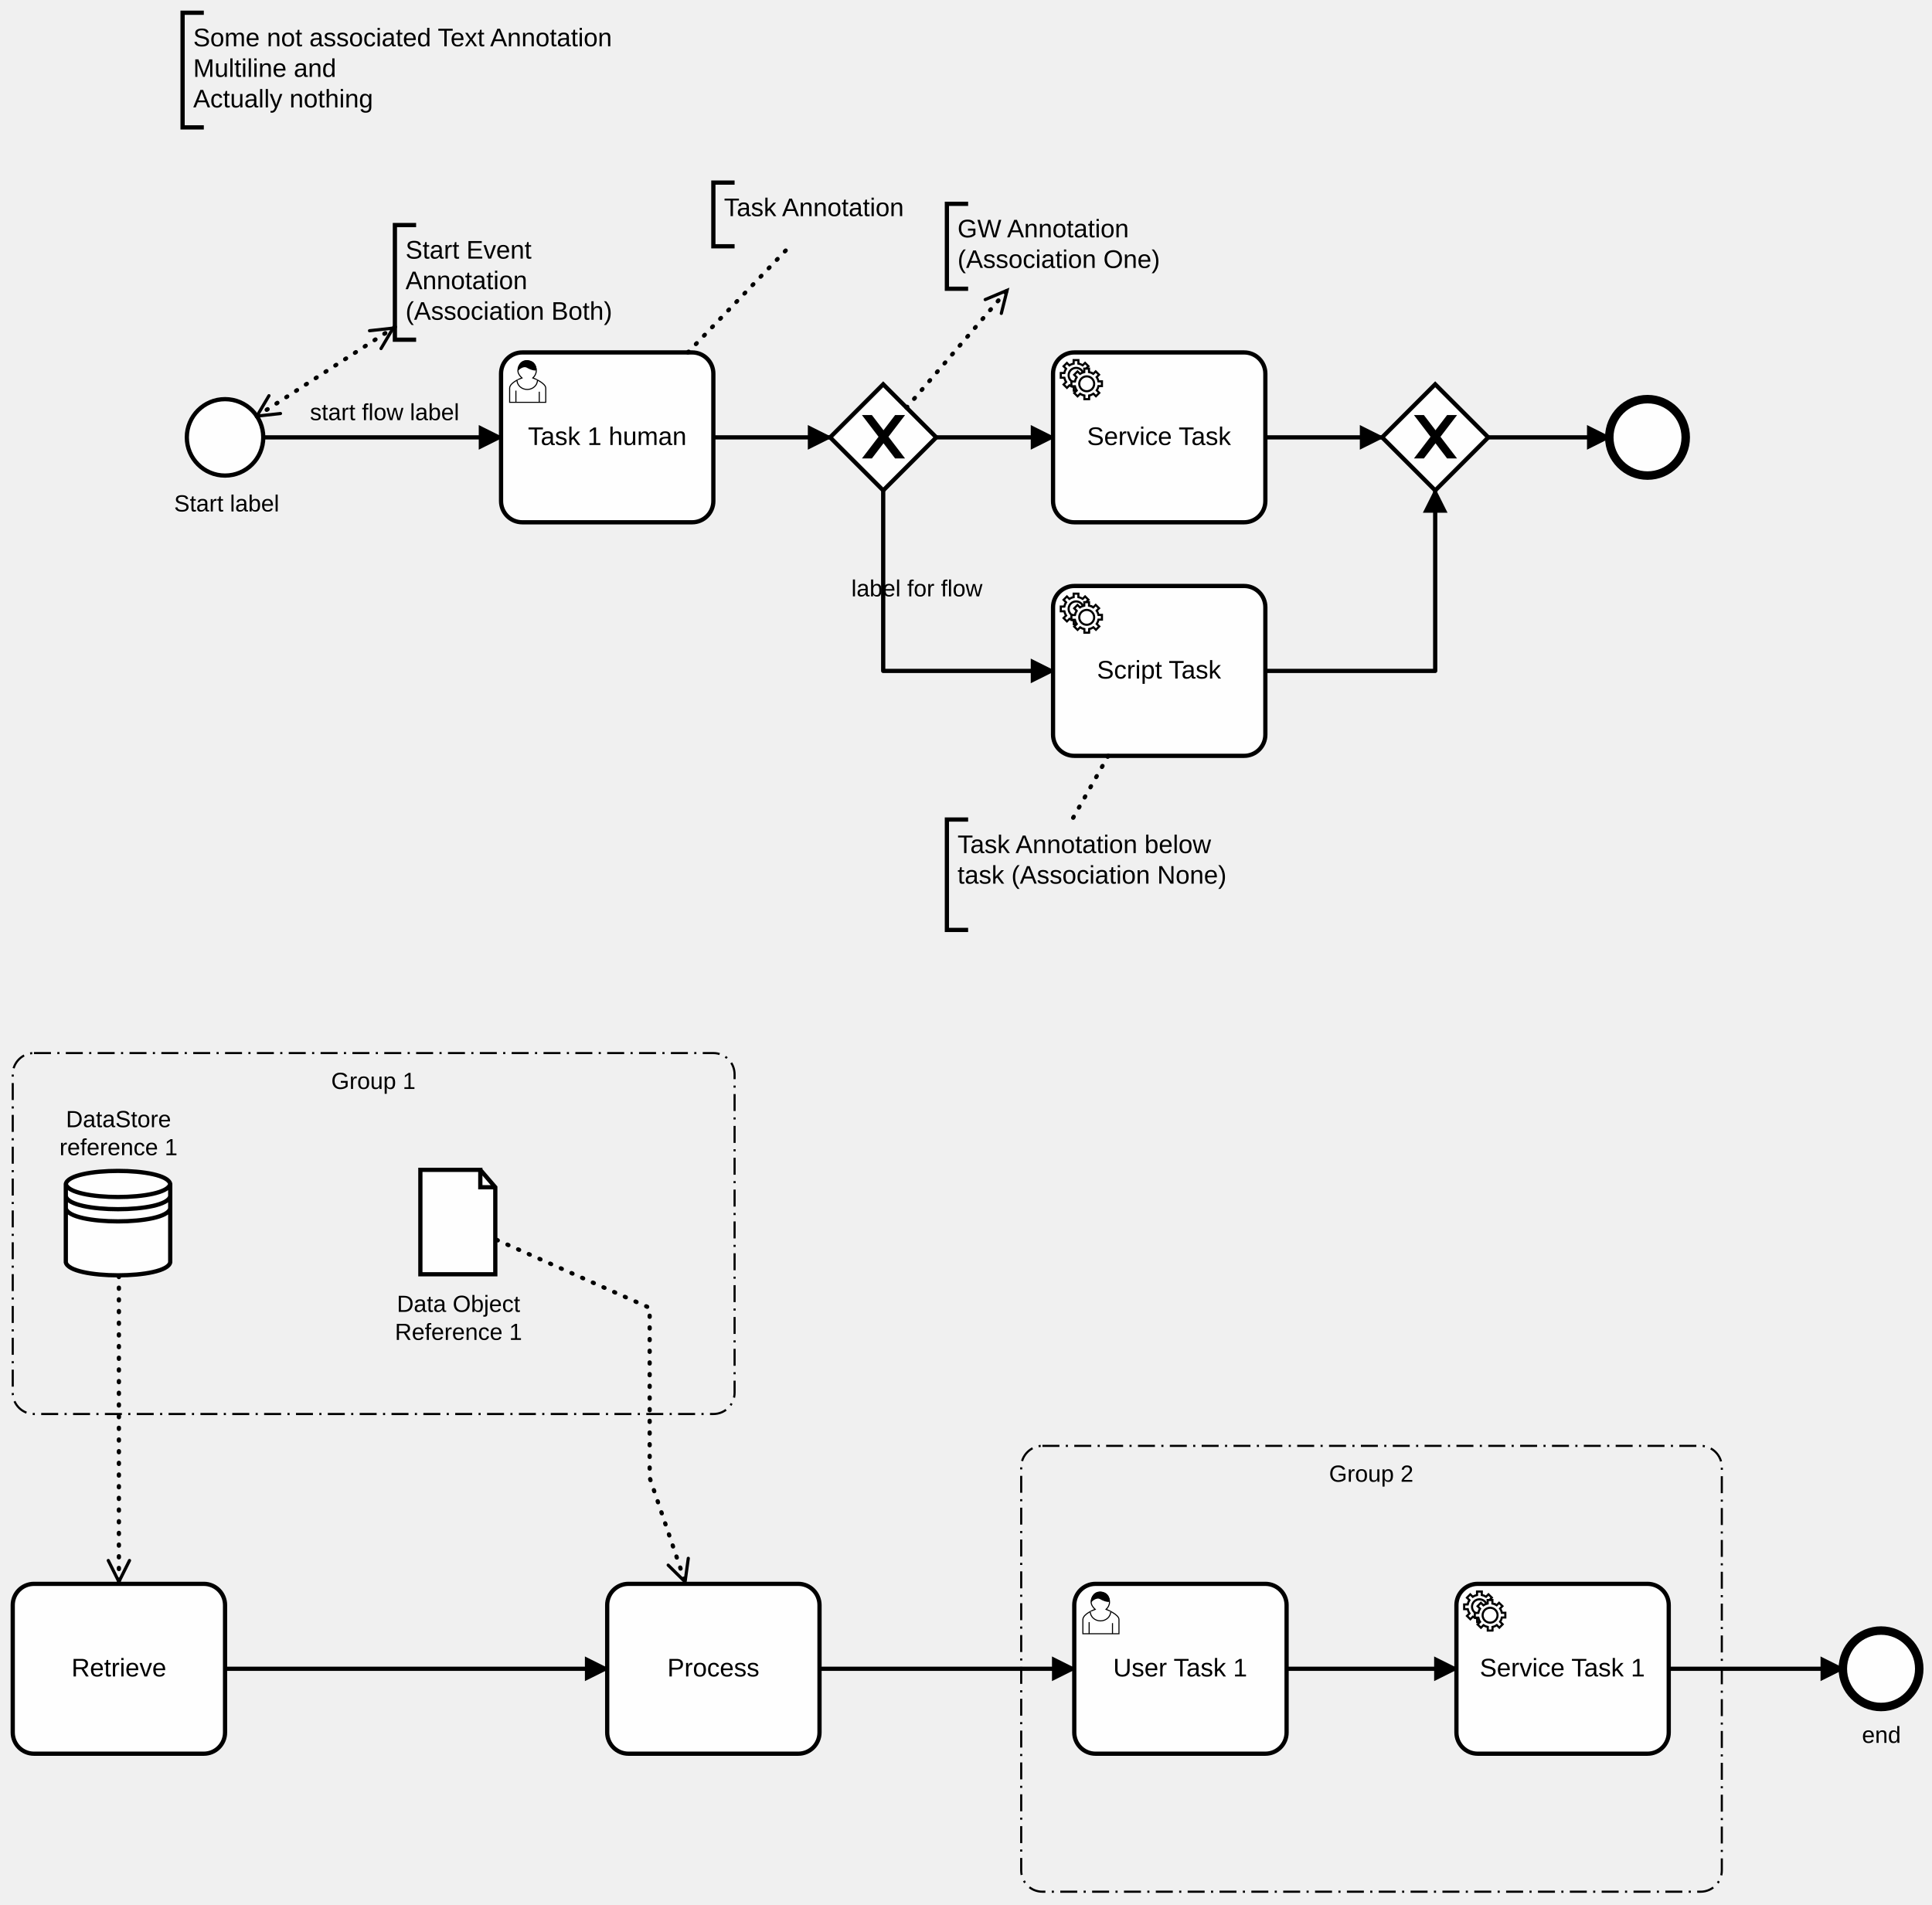
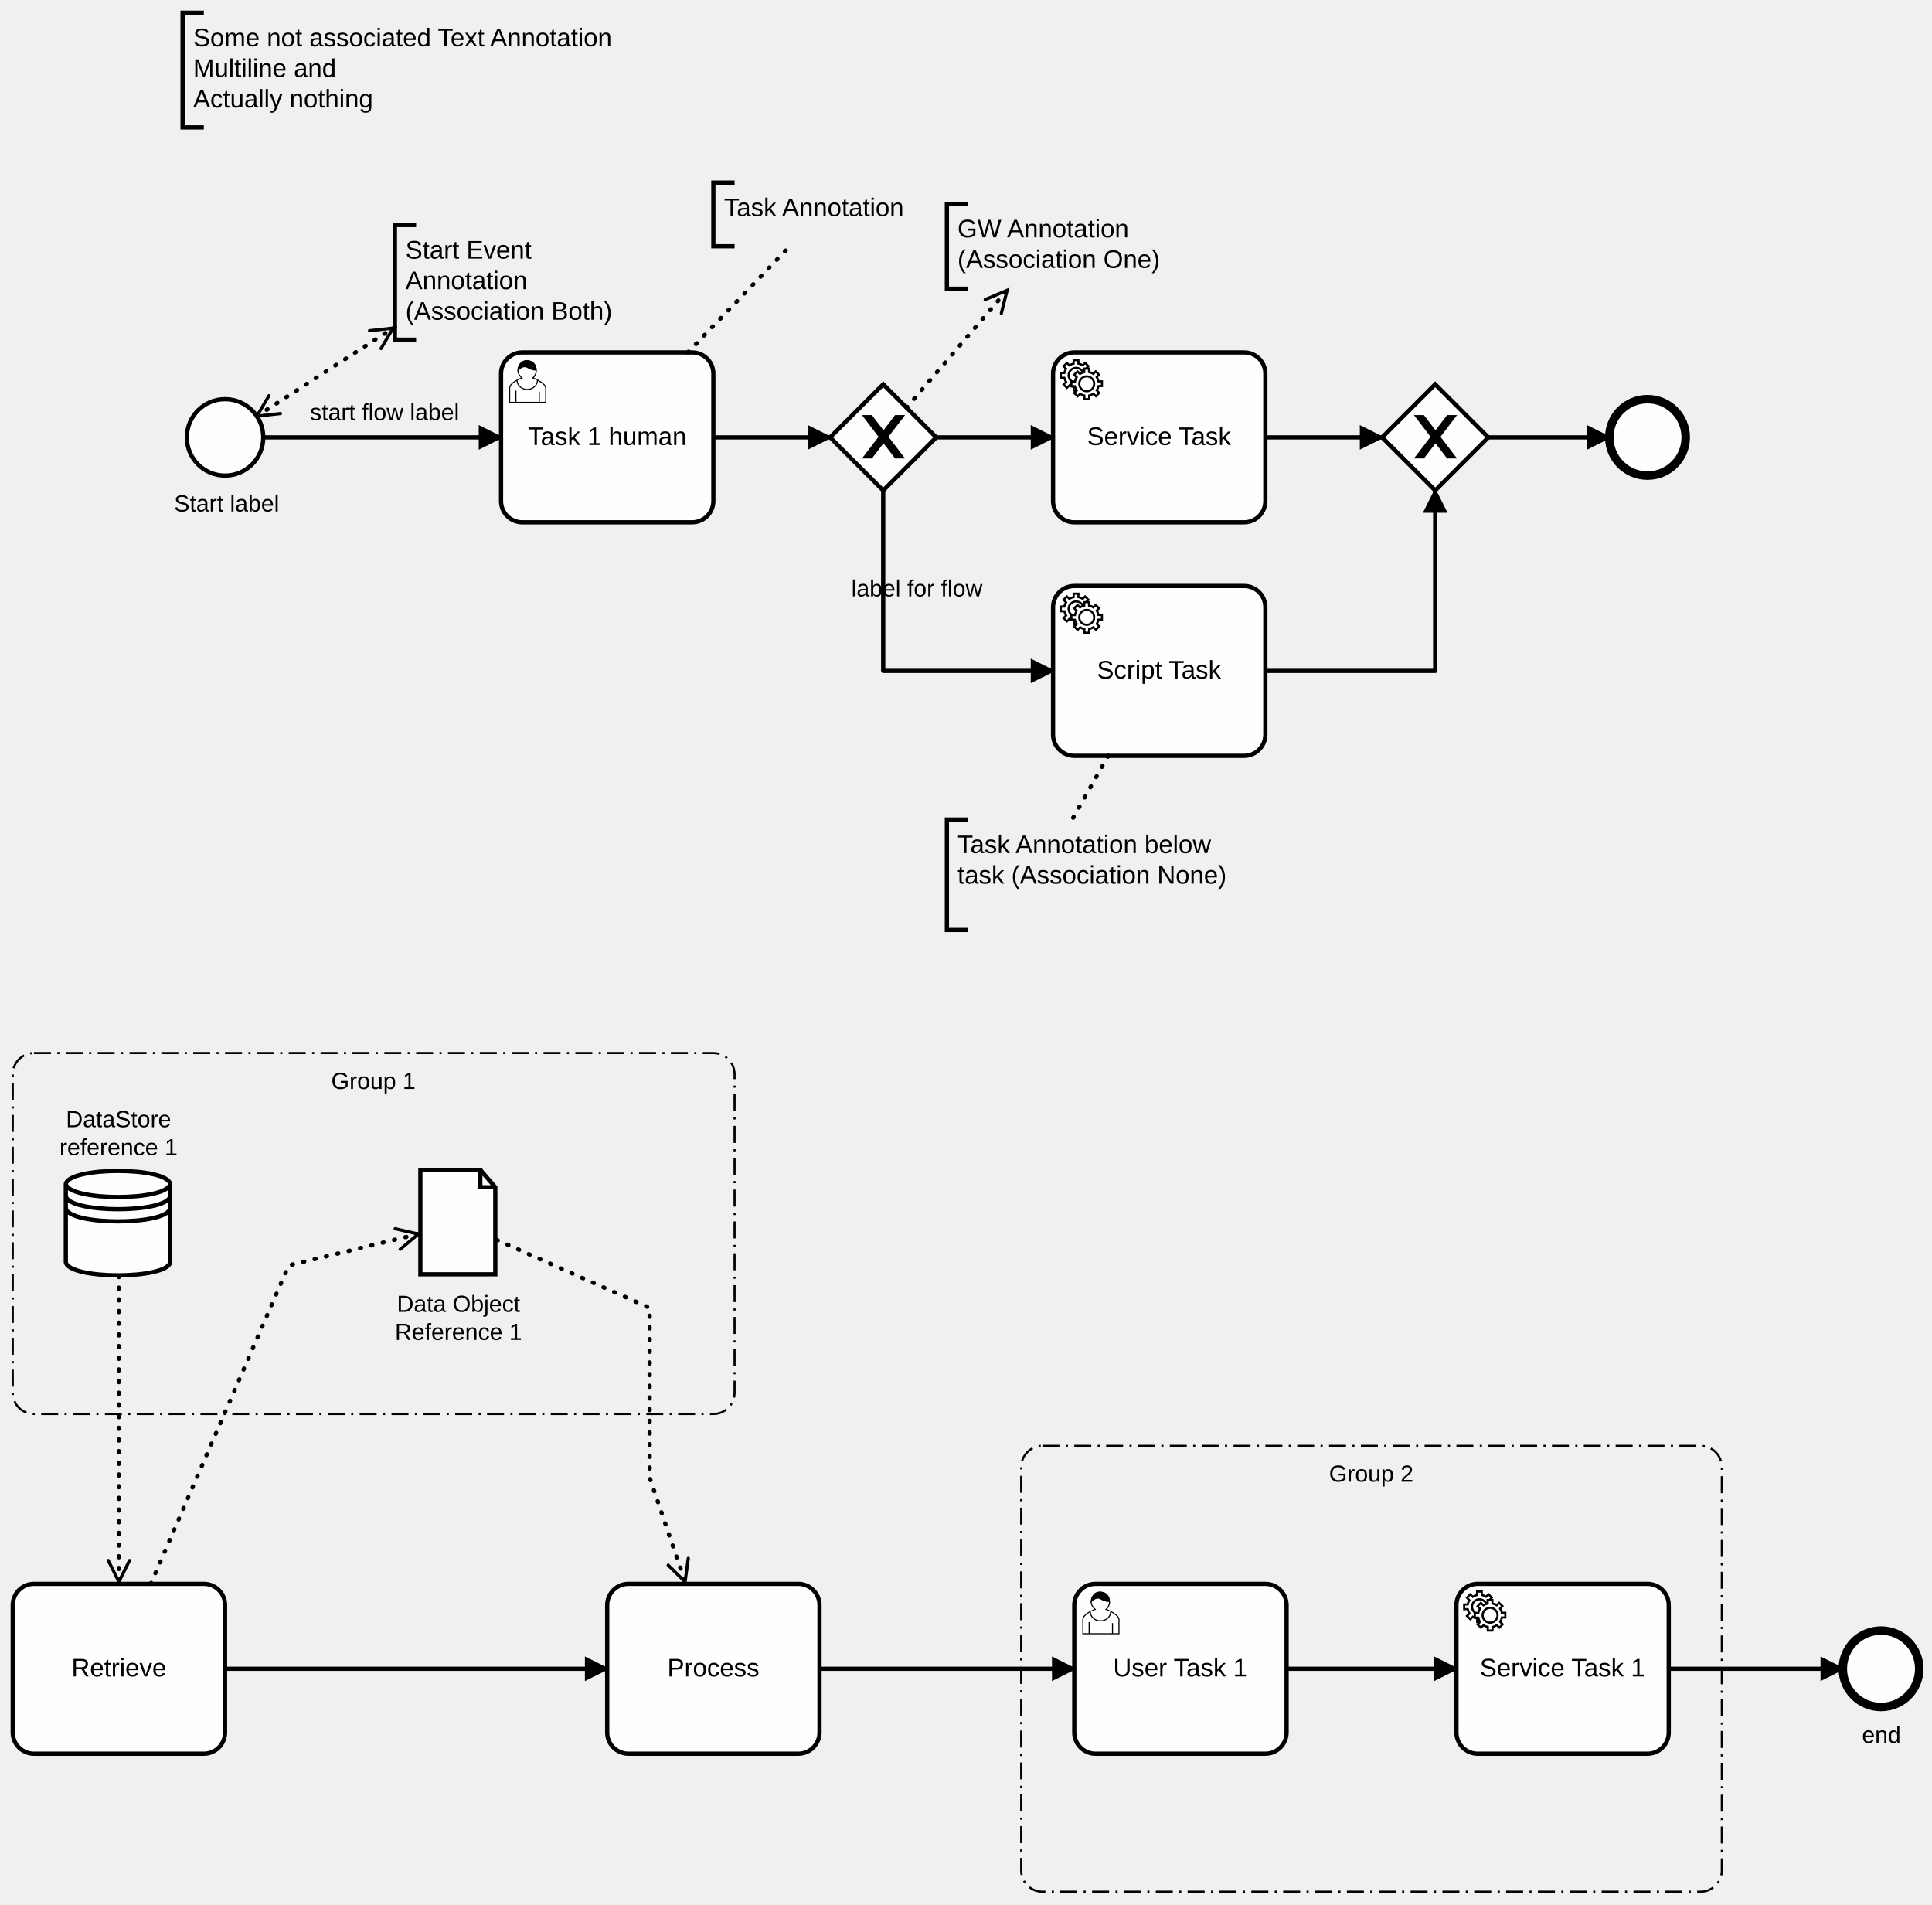
<svg xmlns="http://www.w3.org/2000/svg" width="910" height="897" viewBox="154 74 910 897" version="1.1">
  <defs>
    <marker id="sequenceflow-end-white-black-6hvi6z4br766dprj9nhd19z16" viewBox="0 0 20 20" refX="11" refY="10" markerWidth="10" markerHeight="10" orient="auto">
      <path d="M 1 5 L 11 10 L 1 15 Z" style="fill: black; stroke-width: 1px; stroke-linecap: round; stroke-dasharray: 10000px, 1px; stroke: black;" />
    </marker>
    <marker id="messageflow-end-white-black-6hvi6z4br766dprj9nhd19z16" viewBox="0 0 20 20" refX="8.5" refY="5" markerWidth="20" markerHeight="20" orient="auto">
      <path d="m 1 5 l 0 -3 l 7 3 l -7 3 z" style="fill: white; stroke-width: 1px; stroke-linecap: butt; stroke-dasharray: 10000px, 1px; stroke: black;" />
    </marker>
    <marker id="messageflow-start-white-black-6hvi6z4br766dprj9nhd19z16" viewBox="0 0 20 20" refX="6" refY="6" markerWidth="20" markerHeight="20" orient="auto">
      <circle cx="6" cy="6" r="3.5" style="fill: white; stroke-width: 1px; stroke-linecap: round; stroke-dasharray: 10000px, 1px; stroke: black;" />
    </marker>
    <marker id="association-end-white-black-6hvi6z4br766dprj9nhd19z16" viewBox="0 0 20 20" refX="12" refY="10" markerWidth="10" markerHeight="10" orient="auto">
      <path d="M 1 5 L 11 10 L 1 15" style="fill: none; stroke-width: 1.5px; stroke-linecap: round; stroke-dasharray: 10000px, 1px; stroke: black;" />
    </marker>
    <marker id="association-start-white-black-6hvi6z4br766dprj9nhd19z16" viewBox="0 0 20 20" refX="1" refY="10" markerWidth="10" markerHeight="10" orient="auto">
      <path d="M 11 5 L 1 10 L 11 15" style="fill: none; stroke-width: 1.5px; stroke-linecap: round; stroke-dasharray: 10000px, 1px; stroke: black;" />
    </marker>
  </defs>
  <g class="djs-group">
    <g class="djs-element djs-connection" data-element-id="Flow_1glgm91" style="display: block;">
      <g class="djs-visual">
        <path d="m  940,860L1022,860 " style="fill: none; stroke-width: 2px; stroke: black; stroke-linejoin: round; marker-end: url('#sequenceflow-end-white-black-6hvi6z4br766dprj9nhd19z16');" />
      </g>
      <polyline points="940,860 1022,860 " style="fill: none; stroke-opacity: 0; stroke: white; stroke-width: 15px;" class="djs-hit djs-hit-stroke" />
      <rect x="934" y="854" width="94" height="12" style="fill: none;" class="djs-outline" />
    </g>
  </g>
  <g class="djs-group">
    <g class="djs-element djs-connection" data-element-id="Flow_1igcm58" style="display: block;">
      <g class="djs-visual">
        <path d="m  760,860L840,860 " style="fill: none; stroke-width: 2px; stroke: black; stroke-linejoin: round; marker-end: url('#sequenceflow-end-white-black-6hvi6z4br766dprj9nhd19z16');" />
      </g>
      <polyline points="760,860 840,860 " style="fill: none; stroke-opacity: 0; stroke: white; stroke-width: 15px;" class="djs-hit djs-hit-stroke" />
      <rect x="754" y="854" width="92" height="12" style="fill: none;" class="djs-outline" />
    </g>
  </g>
  <g class="djs-group">
    <g class="djs-element djs-connection" data-element-id="Flow_0sszznb" style="display: block;">
      <g class="djs-visual">
        <path d="m  540,860L660,860 " style="fill: none; stroke-width: 2px; stroke: black; stroke-linejoin: round; marker-end: url('#sequenceflow-end-white-black-6hvi6z4br766dprj9nhd19z16');" />
      </g>
      <polyline points="540,860 660,860 " style="fill: none; stroke-opacity: 0; stroke: white; stroke-width: 15px;" class="djs-hit djs-hit-stroke" />
      <rect x="534" y="854" width="132" height="12" style="fill: none;" class="djs-outline" />
    </g>
  </g>
  <g class="djs-group">
    <g class="djs-element djs-connection" data-element-id="Flow_1y2pyr8" style="display: block;">
      <g class="djs-visual">
        <path d="m  260,860L440,860 " style="fill: none; stroke-width: 2px; stroke: black; stroke-linejoin: round; marker-end: url('#sequenceflow-end-white-black-6hvi6z4br766dprj9nhd19z16');" />
      </g>
      <polyline points="260,860 440,860 " style="fill: none; stroke-opacity: 0; stroke: white; stroke-width: 15px;" class="djs-hit djs-hit-stroke" />
      <rect x="254" y="854" width="192" height="12" style="fill: none;" class="djs-outline" />
    </g>
  </g>
  <g class="djs-group">
    <g class="djs-element djs-connection" data-element-id="Flow_0o12zfb" style="display: block;">
      <g class="djs-visual">
        <path d="m  855,280L912,280 " style="fill: none; stroke-width: 2px; stroke: black; stroke-linejoin: round; marker-end: url('#sequenceflow-end-white-black-6hvi6z4br766dprj9nhd19z16');" />
      </g>
      <polyline points="855,280 912,280 " style="fill: none; stroke-opacity: 0; stroke: white; stroke-width: 15px;" class="djs-hit djs-hit-stroke" />
      <rect x="849" y="274" width="69" height="12" style="fill: none;" class="djs-outline" />
    </g>
  </g>
  <g class="djs-group">
    <g class="djs-element djs-connection" data-element-id="Flow_0yzm54b" style="display: block;">
      <g class="djs-visual">
        <path d="m  750,280L805,280 " style="fill: none; stroke-width: 2px; stroke: black; stroke-linejoin: round; marker-end: url('#sequenceflow-end-white-black-6hvi6z4br766dprj9nhd19z16');" />
      </g>
      <polyline points="750,280 805,280 " style="fill: none; stroke-opacity: 0; stroke: white; stroke-width: 15px;" class="djs-hit djs-hit-stroke" />
      <rect x="744" y="274" width="67" height="12" style="fill: none;" class="djs-outline" />
    </g>
  </g>
  <g class="djs-group">
    <g class="djs-element djs-connection" data-element-id="Flow_1sm2mxx" style="display: block;">
      <g class="djs-visual">
        <path d="m  750,390L830,390 L830,305 " style="fill: none; stroke-width: 2px; stroke: black; stroke-linejoin: round; marker-end: url('#sequenceflow-end-white-black-6hvi6z4br766dprj9nhd19z16');" />
      </g>
      <polyline points="750,390 830,390 830,305 " style="fill: none; stroke-opacity: 0; stroke: white; stroke-width: 15px;" class="djs-hit djs-hit-stroke" />
      <rect x="744" y="299" width="92" height="97" style="fill: none;" class="djs-outline" />
    </g>
  </g>
  <g class="djs-group">
    <g class="djs-element djs-connection" data-element-id="Flow_0lepywh" style="display: block;">
      <g class="djs-visual">
        <path d="m  570,305L570,390 L650,390 " style="fill: none; stroke-width: 2px; stroke: black; stroke-linejoin: round; marker-end: url('#sequenceflow-end-white-black-6hvi6z4br766dprj9nhd19z16');" />
      </g>
      <polyline points="570,305 570,390 650,390 " style="fill: none; stroke-opacity: 0; stroke: white; stroke-width: 15px;" class="djs-hit djs-hit-stroke" />
      <rect x="564" y="299" width="92" height="97" style="fill: none;" class="djs-outline" />
    </g>
  </g>
  <g class="djs-group">
    <g class="djs-element djs-connection" data-element-id="Flow_11llvzn" style="display: block;">
      <g class="djs-visual">
        <path d="m  595,280L650,280 " style="fill: none; stroke-width: 2px; stroke: black; stroke-linejoin: round; marker-end: url('#sequenceflow-end-white-black-6hvi6z4br766dprj9nhd19z16');" />
      </g>
      <polyline points="595,280 650,280 " style="fill: none; stroke-opacity: 0; stroke: white; stroke-width: 15px;" class="djs-hit djs-hit-stroke" />
      <rect x="589" y="274" width="67" height="12" style="fill: none;" class="djs-outline" />
    </g>
  </g>
  <g class="djs-group">
    <g class="djs-element djs-connection" data-element-id="Flow_1xbr1ob" style="display: block;">
      <g class="djs-visual">
        <path d="m  490,280L545,280 " style="fill: none; stroke-width: 2px; stroke: black; stroke-linejoin: round; marker-end: url('#sequenceflow-end-white-black-6hvi6z4br766dprj9nhd19z16');" />
      </g>
      <polyline points="490,280 545,280 " style="fill: none; stroke-opacity: 0; stroke: white; stroke-width: 15px;" class="djs-hit djs-hit-stroke" />
      <rect x="484" y="274" width="67" height="12" style="fill: none;" class="djs-outline" />
    </g>
  </g>
  <g class="djs-group">
    <g class="djs-element djs-connection" data-element-id="Flow_1tyrs92" style="display: block;">
      <g class="djs-visual">
        <path d="m  278,280L390,280 " style="fill: none; stroke-width: 2px; stroke: black; stroke-linejoin: round; marker-end: url('#sequenceflow-end-white-black-6hvi6z4br766dprj9nhd19z16');" />
      </g>
      <polyline points="278,280 390,280 " style="fill: none; stroke-opacity: 0; stroke: white; stroke-width: 15px;" class="djs-hit djs-hit-stroke" />
      <rect x="272" y="274" width="124" height="12" style="fill: none;" class="djs-outline" />
    </g>
  </g>
  <g class="djs-group">
    <g class="djs-element djs-shape" data-element-id="StartEvent_1obe7ge" transform="matrix(1, 0, 0, 1, 242, 262)" style="display: block;">
      <g class="djs-visual">
        <circle cx="18" cy="18" r="18" style="stroke: black; stroke-width: 2px; fill: white; fill-opacity: 0.95;" />
      </g>
      <rect style="fill: none; stroke-opacity: 0; stroke: white; stroke-width: 15px;" class="djs-hit djs-hit-all" x="0" y="0" width="36" height="36" />
      <rect x="-6" y="-6" width="48" height="48" style="fill: none;" class="djs-outline" />
    </g>
  </g>
  <g class="djs-group">
    <g class="djs-element djs-shape" data-element-id="StartEvent_1obe7ge_label" transform="matrix(1, 0, 0, 1, 236, 305)" style="display: block;">
      <g class="djs-visual">
        <text style="font-family: Arial, sans-serif; font-size: 11px; font-weight: normal; fill: black;" lineHeight="1.2" class="djs-label">
          <tspan x="0" y="9.9">Start label</tspan>
        </text>
      </g>
      <rect style="fill: none; stroke-opacity: 0; stroke: white; stroke-width: 15px;" class="djs-hit djs-hit-all" x="0" y="0" width="50" height="14" />
      <rect x="-6" y="-6" width="62" height="26" style="fill: none;" class="djs-outline" />
    </g>
  </g>
  <g class="djs-group">
    <g class="djs-element djs-shape" data-element-id="Gateway_19dxmh2" transform="matrix(1, 0, 0, 1, 545, 255)" style="display: block;">
      <g class="djs-visual">
        <polygon points="25,0 50,25 25,50 0,25" style="stroke: black; stroke-width: 2px; fill: white; fill-opacity: 0.95;" />
        <path d="m 16,15 7.429,9.714 -7.429,9.714 3.429,0 5.714,-7.464 5.714,7.464 3.429,0 -7.429,-9.714 7.429,-9.714 -3.429,0 -5.714,7.464 -5.714,-7.464 -3.429,0 z" style="fill: black; stroke-width: 1px; stroke: black;" />
      </g>
      <rect style="fill: none; stroke-opacity: 0; stroke: white; stroke-width: 15px;" class="djs-hit djs-hit-all" x="0" y="0" width="50" height="50" />
      <rect x="-6" y="-6" width="62" height="62" style="fill: none;" class="djs-outline" />
    </g>
  </g>
  <g class="djs-group">
    <g class="djs-element djs-shape" data-element-id="Gateway_095q4z4" transform="matrix(1, 0, 0, 1, 805, 255)" style="display: block;">
      <g class="djs-visual">
        <polygon points="25,0 50,25 25,50 0,25" style="stroke: black; stroke-width: 2px; fill: white; fill-opacity: 0.95;" />
        <path d="m 16,15 7.429,9.714 -7.429,9.714 3.429,0 5.714,-7.464 5.714,7.464 3.429,0 -7.429,-9.714 7.429,-9.714 -3.429,0 -5.714,7.464 -5.714,-7.464 -3.429,0 z" style="fill: black; stroke-width: 1px; stroke: black;" />
      </g>
      <rect style="fill: none; stroke-opacity: 0; stroke: white; stroke-width: 15px;" class="djs-hit djs-hit-all" x="0" y="0" width="50" height="50" />
      <rect x="-6" y="-6" width="62" height="62" style="fill: none;" class="djs-outline" />
    </g>
  </g>
  <g class="djs-group">
    <g class="djs-element djs-shape" data-element-id="Event_1sr8yh6" transform="matrix(1, 0, 0, 1, 912, 262)" style="display: block;">
      <g class="djs-visual">
        <circle cx="18" cy="18" r="18" style="stroke: black; stroke-width: 4px; fill: white; fill-opacity: 0.95;" />
      </g>
      <rect style="fill: none; stroke-opacity: 0; stroke: white; stroke-width: 15px;" class="djs-hit djs-hit-all" x="0" y="0" width="36" height="36" />
      <rect x="-6" y="-6" width="48" height="48" style="fill: none;" class="djs-outline" />
    </g>
  </g>
  <g class="djs-group">
    <g class="djs-element djs-shape" data-element-id="Activity_00ulbc6" transform="matrix(1, 0, 0, 1, 390, 240)" style="display: block;">
      <g class="djs-visual">
        <rect x="0" y="0" width="100" height="80" rx="10" ry="10" style="stroke: black; stroke-width: 2px; fill: white; fill-opacity: 0.95;" />
        <text style="font-family: Arial, sans-serif; font-size: 12px; font-weight: normal; fill: black;" lineHeight="1.2" class="djs-label">
          <tspan x="12.667" y="43.6">Task 1 human</tspan>
        </text>
        <path d="m 15,12 c 0.909,-0.845 1.594,-2.049 1.594,-3.385 0,-2.554 -1.805,-4.622 -4.357,-4.622 -2.552,0 -4.288,2.068 -4.288,4.622 0,1.348 0.974,2.562 1.896,3.405 -0.529,0.187 -5.669,2.097 -5.794,4.756 v 6.718 h 17 v -6.718 c 0,-2.298 -5.528,-4.595 -6.051,-4.776 zm -8,6 l 0,5.5 m 11,0 l 0,-5" style="fill: white; stroke-width: 0.5px; stroke: black;" />
        <path d="m 15,12 m 2.162,1.009 c 0,2.447 -2.158,4.431 -4.821,4.431 -2.665,0 -4.822,-1.981 -4.822,-4.431 " style="fill: white; stroke-width: 0.5px; stroke: black;" />
        <path d="m 15,12 m -6.9,-3.80 c 0,0 2.251,-2.358 4.274,-1.177 2.024,1.181 4.221,1.537 4.124,0.965 -0.098,-0.57 -0.117,-3.791 -4.191,-4.136 -3.575,0.001 -4.208,3.367 -4.207,4.348 z" style="fill: black; stroke-width: 0.5px; stroke: black;" />
      </g>
      <rect style="fill: none; stroke-opacity: 0; stroke: white; stroke-width: 15px;" class="djs-hit djs-hit-all" x="0" y="0" width="100" height="80" />
      <rect x="-6" y="-6" width="112" height="92" style="fill: none;" class="djs-outline" />
    </g>
  </g>
  <g class="djs-group">
    <g class="djs-element djs-shape" data-element-id="Activity_1cgl5iw" transform="matrix(1, 0, 0, 1, 650, 240)" style="display: block;">
      <g class="djs-visual">
        <rect x="0" y="0" width="100" height="80" rx="10" ry="10" style="stroke: black; stroke-width: 2px; fill: white; fill-opacity: 0.95;" />
        <text style="font-family: Arial, sans-serif; font-size: 12px; font-weight: normal; fill: black;" lineHeight="1.2" class="djs-label">
          <tspan x="16" y="43.6">Service Task</tspan>
        </text>
        <path d="m 12,18 v -1.713 c 0.352,-0.07 0.704,-0.178 1.048,-0.321 0.344,-0.145 0.666,-0.321 0.966,-0.521 l 1.194,1.18 1.567,-1.577 -1.195,-1.18 c 0.403,-0.614 0.683,-1.299 0.825,-2.018 l 1.622,-0.01 v -2.22 l -1.637,0.01 c -0.073,-0.352 -0.178,-0.7 -0.324,-1.044 -0.145,-0.344 -0.321,-0.664 -0.523,-0.962 l 1.131,-1.136 -1.583,-1.563 -1.13,1.136 c -0.614,-0.401 -1.303,-0.681 -2.023,-0.822 l 0.009,-1.619 h -2.241 l 0.004,1.631 c -0.354,0.074 -0.705,0.18 -1.05,0.324 -0.344,0.144 -0.665,0.321 -0.964,0.52 l -1.17,-1.158 -1.567,1.579 1.168,1.157 c -0.403,0.613 -0.683,1.298 -0.825,2.017 l -1.659,0.003 v 2.222 l 1.672,-0.006 c 0.073,0.351 0.18,0.702 0.324,1.045 0.145,0.344 0.321,0.664 0.523,0.961 l -1.199,1.197 1.584,1.56 1.196,-1.193 c 0.614,0.403 1.303,0.682 2.023,0.823 l 7.19e-4,1.699 h 2.227 z m 0.221,-3.996 c -1.789,0.75 -3.858,-0.093 -4.61,-1.874 -0.752,-1.783 0.091,-3.846 1.88,-4.596 1.788,-0.749 3.857,0.093 4.609,1.874 0.752,1.782 -0.091,3.846 -1.88,4.596 z" style="fill: white; stroke-width: 1px; stroke: black;" />
        <path d="m 17.2,18 c -1.789,0.75 -3.858,-0.093 -4.61,-1.874 -0.752,-1.783 0.091,-3.846 1.88,-4.596 1.788,-0.749 3.857,0.093 4.609,1.874 0.752,1.782 -0.091,3.846 -1.88,4.596 z" style="fill: white; stroke-width: 0px; stroke: black;" />
        <path d="m 17,22 v -1.713 c 0.352,-0.07 0.704,-0.178 1.048,-0.321 0.344,-0.145 0.666,-0.321 0.966,-0.521 l 1.194,1.18 1.567,-1.577 -1.195,-1.18 c 0.403,-0.614 0.683,-1.299 0.825,-2.018 l 1.622,-0.01 v -2.22 l -1.637,0.01 c -0.073,-0.352 -0.178,-0.7 -0.324,-1.044 -0.145,-0.344 -0.321,-0.664 -0.523,-0.962 l 1.131,-1.136 -1.583,-1.563 -1.13,1.136 c -0.614,-0.401 -1.303,-0.681 -2.023,-0.822 l 0.009,-1.619 h -2.241 l 0.004,1.631 c -0.354,0.074 -0.705,0.18 -1.05,0.324 -0.344,0.144 -0.665,0.321 -0.964,0.52 l -1.17,-1.158 -1.567,1.579 1.168,1.157 c -0.403,0.613 -0.683,1.298 -0.825,2.017 l -1.659,0.003 v 2.222 l 1.672,-0.006 c 0.073,0.351 0.18,0.702 0.324,1.045 0.145,0.344 0.321,0.664 0.523,0.961 l -1.199,1.197 1.584,1.56 1.196,-1.193 c 0.614,0.403 1.303,0.682 2.023,0.823 l 7.19e-4,1.699 h 2.227 z m 0.221,-3.996 c -1.789,0.75 -3.858,-0.093 -4.61,-1.874 -0.752,-1.783 0.091,-3.846 1.88,-4.596 1.788,-0.749 3.857,0.093 4.609,1.874 0.752,1.782 -0.091,3.846 -1.88,4.596 z" style="fill: white; stroke-width: 1px; stroke: black;" />
      </g>
      <rect style="fill: none; stroke-opacity: 0; stroke: white; stroke-width: 15px;" class="djs-hit djs-hit-all" x="0" y="0" width="100" height="80" />
      <rect x="-6" y="-6" width="112" height="92" style="fill: none;" class="djs-outline" />
    </g>
  </g>
  <g class="djs-group">
    <g class="djs-element djs-shape" data-element-id="Activity_1b1myeg" transform="matrix(1, 0, 0, 1, 650, 350)" style="display: block;">
      <g class="djs-visual">
        <rect x="0" y="0" width="100" height="80" rx="10" ry="10" style="stroke: black; stroke-width: 2px; fill: white; fill-opacity: 0.95;" />
        <text style="font-family: Arial, sans-serif; font-size: 12px; font-weight: normal; fill: black;" lineHeight="1.2" class="djs-label">
          <tspan x="20.667" y="43.6">Script Task</tspan>
        </text>
        <path d="m 12,18 v -1.713 c 0.352,-0.07 0.704,-0.178 1.048,-0.321 0.344,-0.145 0.666,-0.321 0.966,-0.521 l 1.194,1.18 1.567,-1.577 -1.195,-1.18 c 0.403,-0.614 0.683,-1.299 0.825,-2.018 l 1.622,-0.01 v -2.22 l -1.637,0.01 c -0.073,-0.352 -0.178,-0.7 -0.324,-1.044 -0.145,-0.344 -0.321,-0.664 -0.523,-0.962 l 1.131,-1.136 -1.583,-1.563 -1.13,1.136 c -0.614,-0.401 -1.303,-0.681 -2.023,-0.822 l 0.009,-1.619 h -2.241 l 0.004,1.631 c -0.354,0.074 -0.705,0.18 -1.05,0.324 -0.344,0.144 -0.665,0.321 -0.964,0.52 l -1.17,-1.158 -1.567,1.579 1.168,1.157 c -0.403,0.613 -0.683,1.298 -0.825,2.017 l -1.659,0.003 v 2.222 l 1.672,-0.006 c 0.073,0.351 0.18,0.702 0.324,1.045 0.145,0.344 0.321,0.664 0.523,0.961 l -1.199,1.197 1.584,1.56 1.196,-1.193 c 0.614,0.403 1.303,0.682 2.023,0.823 l 7.19e-4,1.699 h 2.227 z m 0.221,-3.996 c -1.789,0.75 -3.858,-0.093 -4.61,-1.874 -0.752,-1.783 0.091,-3.846 1.88,-4.596 1.788,-0.749 3.857,0.093 4.609,1.874 0.752,1.782 -0.091,3.846 -1.88,4.596 z" style="fill: white; stroke-width: 1px; stroke: black;" />
        <path d="m 17.2,18 c -1.789,0.75 -3.858,-0.093 -4.61,-1.874 -0.752,-1.783 0.091,-3.846 1.88,-4.596 1.788,-0.749 3.857,0.093 4.609,1.874 0.752,1.782 -0.091,3.846 -1.88,4.596 z" style="fill: white; stroke-width: 0px; stroke: black;" />
        <path d="m 17,22 v -1.713 c 0.352,-0.07 0.704,-0.178 1.048,-0.321 0.344,-0.145 0.666,-0.321 0.966,-0.521 l 1.194,1.18 1.567,-1.577 -1.195,-1.18 c 0.403,-0.614 0.683,-1.299 0.825,-2.018 l 1.622,-0.01 v -2.22 l -1.637,0.01 c -0.073,-0.352 -0.178,-0.7 -0.324,-1.044 -0.145,-0.344 -0.321,-0.664 -0.523,-0.962 l 1.131,-1.136 -1.583,-1.563 -1.13,1.136 c -0.614,-0.401 -1.303,-0.681 -2.023,-0.822 l 0.009,-1.619 h -2.241 l 0.004,1.631 c -0.354,0.074 -0.705,0.18 -1.05,0.324 -0.344,0.144 -0.665,0.321 -0.964,0.52 l -1.17,-1.158 -1.567,1.579 1.168,1.157 c -0.403,0.613 -0.683,1.298 -0.825,2.017 l -1.659,0.003 v 2.222 l 1.672,-0.006 c 0.073,0.351 0.18,0.702 0.324,1.045 0.145,0.344 0.321,0.664 0.523,0.961 l -1.199,1.197 1.584,1.56 1.196,-1.193 c 0.614,0.403 1.303,0.682 2.023,0.823 l 7.19e-4,1.699 h 2.227 z m 0.221,-3.996 c -1.789,0.75 -3.858,-0.093 -4.61,-1.874 -0.752,-1.783 0.091,-3.846 1.88,-4.596 1.788,-0.749 3.857,0.093 4.609,1.874 0.752,1.782 -0.091,3.846 -1.88,4.596 z" style="fill: white; stroke-width: 1px; stroke: black;" />
      </g>
      <rect style="fill: none; stroke-opacity: 0; stroke: white; stroke-width: 15px;" class="djs-hit djs-hit-all" x="0" y="0" width="100" height="80" />
      <rect x="-6" y="-6" width="112" height="92" style="fill: none;" class="djs-outline" />
    </g>
  </g>
  <g class="djs-group">
    <g class="djs-element djs-shape" data-element-id="Activity_1pc1cln" transform="matrix(1, 0, 0, 1, 160, 820)" style="display: block;">
      <g class="djs-visual">
        <rect x="0" y="0" width="100" height="80" rx="10" ry="10" style="stroke: black; stroke-width: 2px; fill: white; fill-opacity: 0.95;" />
        <text style="font-family: Arial, sans-serif; font-size: 12px; font-weight: normal; fill: black;" lineHeight="1.2" class="djs-label">
          <tspan x="27.667" y="43.6">Retrieve</tspan>
        </text>
      </g>
      <rect style="fill: none; stroke-opacity: 0; stroke: white; stroke-width: 15px;" class="djs-hit djs-hit-all" x="0" y="0" width="100" height="80" />
      <rect x="-6" y="-6" width="112" height="92" style="fill: none;" class="djs-outline" />
    </g>
  </g>
  <g class="djs-group">
    <g class="djs-element djs-shape" data-element-id="Activity_04jlk0c" transform="matrix(1, 0, 0, 1, 440, 820)" style="display: block;">
      <g class="djs-visual">
        <rect x="0" y="0" width="100" height="80" rx="10" ry="10" style="stroke: black; stroke-width: 2px; fill: white; fill-opacity: 0.95;" />
        <text style="font-family: Arial, sans-serif; font-size: 12px; font-weight: normal; fill: black;" lineHeight="1.2" class="djs-label">
          <tspan x="28.333" y="43.6">Process</tspan>
        </text>
      </g>
      <rect style="fill: none; stroke-opacity: 0; stroke: white; stroke-width: 15px;" class="djs-hit djs-hit-all" x="0" y="0" width="100" height="80" />
      <rect x="-6" y="-6" width="112" height="92" style="fill: none;" class="djs-outline" />
    </g>
  </g>
  <g class="djs-group">
    <g class="djs-element djs-shape" data-element-id="DataStoreReference_0mdthby" transform="matrix(1, 0, 0, 1, 185, 625)" style="display: block;">
      <g class="djs-visual">
        <path d="m  0,6.65 l  0,36.885 c  1.639,8.197 47.541,8.197  49.18,0 l  0,-36.885 c -1.639,-8.197 -47.541,-8.197 -49.18,0c  1.639,8.197 47.541,8.197  49.18,0 m  -49.18,5.738c  1.639,8.197 47.541,8.197 49.18,0m  -49.18,5.738c  1.639,8.197 47.541,8.197  49.18,0" style="fill: white; stroke-width: 2px; stroke: black; fill-opacity: 0.95;" />
      </g>
      <rect style="fill: none; stroke-opacity: 0; stroke: white; stroke-width: 15px;" class="djs-hit djs-hit-all" x="0" y="0" width="50" height="50" />
      <rect x="-6" y="-6" width="62" height="62" style="fill: none;" class="djs-outline" />
    </g>
  </g>
  <g class="djs-group">
    <g class="djs-element djs-shape" data-element-id="DataStoreReference_0mdthby_label" transform="matrix(1, 0, 0, 1, 182, 595)" style="display: block;">
      <g class="djs-visual">
        <text style="font-family: Arial, sans-serif; font-size: 11px; font-weight: normal; fill: black;" lineHeight="1.2" class="djs-label">
          <tspan x="3.058" y="9.9">DataStore </tspan>
          <tspan x="0" y="23.1">reference 1</tspan>
        </text>
      </g>
      <rect style="fill: none; stroke-opacity: 0; stroke: white; stroke-width: 15px;" class="djs-hit djs-hit-all" x="0" y="0" width="56" height="27" />
      <rect x="-6" y="-6" width="68" height="39" style="fill: none;" class="djs-outline" />
    </g>
  </g>
  <g class="djs-group">
    <g class="djs-element djs-shape" data-element-id="DataObjectReference_1549xs9" transform="matrix(1, 0, 0, 1, 352, 625)" style="display: block;">
      <g class="djs-visual">
        <path d="m 0,0 28.235,0 7.059,8.197 0,40.984 -35.294,0 0,-49.18 28.235,0 0,8.197 7.059,0" style="fill: white; stroke-width: 2px; stroke: black; fill-opacity: 0.95;" />
      </g>
      <rect style="fill: none; stroke-opacity: 0; stroke: white; stroke-width: 15px;" class="djs-hit djs-hit-all" x="0" y="0" width="36" height="50" />
      <rect x="-6" y="-6" width="48" height="62" style="fill: none;" class="djs-outline" />
    </g>
  </g>
  <g class="djs-group">
    <g class="djs-element djs-shape" data-element-id="DataObjectReference_1549xs9_label" transform="matrix(1, 0, 0, 1, 340, 682)" style="display: block;">
      <g class="djs-visual">
        <text style="font-family: Arial, sans-serif; font-size: 11px; font-weight: normal; fill: black;" lineHeight="1.2" class="djs-label">
          <tspan x="0.925" y="9.9">Data Object </tspan>
          <tspan x="0" y="23.1">Reference 1</tspan>
        </text>
      </g>
      <rect style="fill: none; stroke-opacity: 0; stroke: white; stroke-width: 15px;" class="djs-hit djs-hit-all" x="0" y="0" width="60" height="27" />
      <rect x="-6" y="-6" width="72" height="39" style="fill: none;" class="djs-outline" />
    </g>
  </g>
  <g class="djs-group">
    <g class="djs-element djs-shape" data-element-id="Activity_0q7s8yz" transform="matrix(1, 0, 0, 1, 660, 820)" style="display: block;">
      <g class="djs-visual">
        <rect x="0" y="0" width="100" height="80" rx="10" ry="10" style="stroke: black; stroke-width: 2px; fill: white; fill-opacity: 0.95;" />
        <text style="font-family: Arial, sans-serif; font-size: 12px; font-weight: normal; fill: black;" lineHeight="1.2" class="djs-label">
          <tspan x="18.333" y="43.6">User Task 1</tspan>
        </text>
        <path d="m 15,12 c 0.909,-0.845 1.594,-2.049 1.594,-3.385 0,-2.554 -1.805,-4.622 -4.357,-4.622 -2.552,0 -4.288,2.068 -4.288,4.622 0,1.348 0.974,2.562 1.896,3.405 -0.529,0.187 -5.669,2.097 -5.794,4.756 v 6.718 h 17 v -6.718 c 0,-2.298 -5.528,-4.595 -6.051,-4.776 zm -8,6 l 0,5.5 m 11,0 l 0,-5" style="fill: white; stroke-width: 0.5px; stroke: black;" />
        <path d="m 15,12 m 2.162,1.009 c 0,2.447 -2.158,4.431 -4.821,4.431 -2.665,0 -4.822,-1.981 -4.822,-4.431 " style="fill: white; stroke-width: 0.5px; stroke: black;" />
        <path d="m 15,12 m -6.9,-3.80 c 0,0 2.251,-2.358 4.274,-1.177 2.024,1.181 4.221,1.537 4.124,0.965 -0.098,-0.57 -0.117,-3.791 -4.191,-4.136 -3.575,0.001 -4.208,3.367 -4.207,4.348 z" style="fill: black; stroke-width: 0.5px; stroke: black;" />
      </g>
      <rect style="fill: none; stroke-opacity: 0; stroke: white; stroke-width: 15px;" class="djs-hit djs-hit-all" x="0" y="0" width="100" height="80" />
      <rect x="-6" y="-6" width="112" height="92" style="fill: none;" class="djs-outline" />
    </g>
  </g>
  <g class="djs-group">
    <g class="djs-element djs-shape" data-element-id="Event_0hkob0m" transform="matrix(1, 0, 0, 1, 1022, 842)" style="display: block;">
      <g class="djs-visual">
        <circle cx="18" cy="18" r="18" style="stroke: black; stroke-width: 4px; fill: white; fill-opacity: 0.95;" />
      </g>
      <rect style="fill: none; stroke-opacity: 0; stroke: white; stroke-width: 15px;" class="djs-hit djs-hit-all" x="0" y="0" width="36" height="36" />
      <rect x="-6" y="-6" width="48" height="48" style="fill: none;" class="djs-outline" />
    </g>
  </g>
  <g class="djs-group">
    <g class="djs-element djs-shape" data-element-id="Event_0hkob0m_label" transform="matrix(1, 0, 0, 1, 1031, 885)" style="display: block;">
      <g class="djs-visual">
        <text style="font-family: Arial, sans-serif; font-size: 11px; font-weight: normal; fill: black;" lineHeight="1.2" class="djs-label">
          <tspan x="0" y="9.9">end</tspan>
        </text>
      </g>
      <rect style="fill: none; stroke-opacity: 0; stroke: white; stroke-width: 15px;" class="djs-hit djs-hit-all" x="0" y="0" width="19" height="14" />
      <rect x="-6" y="-6" width="31" height="26" style="fill: none;" class="djs-outline" />
    </g>
  </g>
  <g class="djs-group">
    <g class="djs-element djs-shape" data-element-id="Activity_1ggqubl" transform="matrix(1, 0, 0, 1, 840, 820)" style="display: block;">
      <g class="djs-visual">
        <rect x="0" y="0" width="100" height="80" rx="10" ry="10" style="stroke: black; stroke-width: 2px; fill: white; fill-opacity: 0.95;" />
        <text style="font-family: Arial, sans-serif; font-size: 12px; font-weight: normal; fill: black;" lineHeight="1.2" class="djs-label">
          <tspan x="11" y="43.6">Service Task 1</tspan>
        </text>
        <path d="m 12,18 v -1.713 c 0.352,-0.07 0.704,-0.178 1.048,-0.321 0.344,-0.145 0.666,-0.321 0.966,-0.521 l 1.194,1.18 1.567,-1.577 -1.195,-1.18 c 0.403,-0.614 0.683,-1.299 0.825,-2.018 l 1.622,-0.01 v -2.22 l -1.637,0.01 c -0.073,-0.352 -0.178,-0.7 -0.324,-1.044 -0.145,-0.344 -0.321,-0.664 -0.523,-0.962 l 1.131,-1.136 -1.583,-1.563 -1.13,1.136 c -0.614,-0.401 -1.303,-0.681 -2.023,-0.822 l 0.009,-1.619 h -2.241 l 0.004,1.631 c -0.354,0.074 -0.705,0.18 -1.05,0.324 -0.344,0.144 -0.665,0.321 -0.964,0.52 l -1.17,-1.158 -1.567,1.579 1.168,1.157 c -0.403,0.613 -0.683,1.298 -0.825,2.017 l -1.659,0.003 v 2.222 l 1.672,-0.006 c 0.073,0.351 0.18,0.702 0.324,1.045 0.145,0.344 0.321,0.664 0.523,0.961 l -1.199,1.197 1.584,1.56 1.196,-1.193 c 0.614,0.403 1.303,0.682 2.023,0.823 l 7.19e-4,1.699 h 2.227 z m 0.221,-3.996 c -1.789,0.75 -3.858,-0.093 -4.61,-1.874 -0.752,-1.783 0.091,-3.846 1.88,-4.596 1.788,-0.749 3.857,0.093 4.609,1.874 0.752,1.782 -0.091,3.846 -1.88,4.596 z" style="fill: white; stroke-width: 1px; stroke: black;" />
        <path d="m 17.2,18 c -1.789,0.75 -3.858,-0.093 -4.61,-1.874 -0.752,-1.783 0.091,-3.846 1.88,-4.596 1.788,-0.749 3.857,0.093 4.609,1.874 0.752,1.782 -0.091,3.846 -1.88,4.596 z" style="fill: white; stroke-width: 0px; stroke: black;" />
        <path d="m 17,22 v -1.713 c 0.352,-0.07 0.704,-0.178 1.048,-0.321 0.344,-0.145 0.666,-0.321 0.966,-0.521 l 1.194,1.18 1.567,-1.577 -1.195,-1.18 c 0.403,-0.614 0.683,-1.299 0.825,-2.018 l 1.622,-0.01 v -2.22 l -1.637,0.01 c -0.073,-0.352 -0.178,-0.7 -0.324,-1.044 -0.145,-0.344 -0.321,-0.664 -0.523,-0.962 l 1.131,-1.136 -1.583,-1.563 -1.13,1.136 c -0.614,-0.401 -1.303,-0.681 -2.023,-0.822 l 0.009,-1.619 h -2.241 l 0.004,1.631 c -0.354,0.074 -0.705,0.18 -1.05,0.324 -0.344,0.144 -0.665,0.321 -0.964,0.52 l -1.17,-1.158 -1.567,1.579 1.168,1.157 c -0.403,0.613 -0.683,1.298 -0.825,2.017 l -1.659,0.003 v 2.222 l 1.672,-0.006 c 0.073,0.351 0.18,0.702 0.324,1.045 0.145,0.344 0.321,0.664 0.523,0.961 l -1.199,1.197 1.584,1.56 1.196,-1.193 c 0.614,0.403 1.303,0.682 2.023,0.823 l 7.19e-4,1.699 h 2.227 z m 0.221,-3.996 c -1.789,0.75 -3.858,-0.093 -4.61,-1.874 -0.752,-1.783 0.091,-3.846 1.88,-4.596 1.788,-0.749 3.857,0.093 4.609,1.874 0.752,1.782 -0.091,3.846 -1.88,4.596 z" style="fill: white; stroke-width: 1px; stroke: black;" />
      </g>
      <rect style="fill: none; stroke-opacity: 0; stroke: white; stroke-width: 15px;" class="djs-hit djs-hit-all" x="0" y="0" width="100" height="80" />
      <rect x="-6" y="-6" width="112" height="92" style="fill: none;" class="djs-outline" />
    </g>
  </g>
  <g class="djs-group">
    <g class="djs-element djs-shape" data-element-id="TextAnnotation_04bdgwe" transform="matrix(1, 0, 0, 1, 490, 160)" style="display: block;">
      <g class="djs-visual">
        <rect x="0" y="0" width="100" height="30" rx="0" ry="0" style="stroke: none; stroke-width: 2px; fill: none;" />
        <path d="m 0, 0 m 10,0 l -10,0 l 0,30 l 10,0" style="fill: none; stroke-width: 2px; stroke: black;" />
        <text style="font-family: Arial, sans-serif; font-size: 12px; font-weight: normal; fill: black;" lineHeight="1.2" class="djs-label">
          <tspan x="5" y="15.8">Task Annotation</tspan>
        </text>
      </g>
      <rect style="fill: none; stroke-opacity: 0; stroke: white; stroke-width: 15px;" class="djs-hit djs-hit-all" x="0" y="0" width="100" height="30" />
      <rect x="-6" y="-6" width="112" height="42" style="fill: none;" class="djs-outline" />
    </g>
  </g>
  <g class="djs-group">
    <g class="djs-element djs-shape" data-element-id="TextAnnotation_034zo0u" transform="matrix(1, 0, 0, 1, 240, 80)" style="display: block;">
      <g class="djs-visual">
        <rect x="0" y="0" width="270" height="54" rx="0" ry="0" style="stroke: none; stroke-width: 2px; fill: none;" />
        <path d="m 0, 0 m 10,0 l -10,0 l 0,54 l 10,0" style="fill: none; stroke-width: 2px; stroke: black;" />
        <text style="font-family: Arial, sans-serif; font-size: 12px; font-weight: normal; fill: black;" lineHeight="1.2" class="djs-label">
          <tspan x="5" y="15.8">Some not associated Text Annotation</tspan>
          <tspan x="5" y="30.2">Multiline and</tspan>
          <tspan x="5" y="44.6">Actually nothing</tspan>
        </text>
      </g>
      <rect style="fill: none; stroke-opacity: 0; stroke: white; stroke-width: 15px;" class="djs-hit djs-hit-all" x="0" y="0" width="270" height="54" />
      <rect x="-6" y="-6" width="282" height="66" style="fill: none;" class="djs-outline" />
    </g>
  </g>
  <g class="djs-group">
    <g class="djs-element djs-shape" data-element-id="TextAnnotation_05ohhil" transform="matrix(1, 0, 0, 1, 340, 180)" style="display: block;">
      <g class="djs-visual">
        <rect x="0" y="0" width="123" height="54" rx="0" ry="0" style="stroke: none; stroke-width: 2px; fill: none;" />
        <path d="m 0, 0 m 10,0 l -10,0 l 0,54 l 10,0" style="fill: none; stroke-width: 2px; stroke: black;" />
        <text style="font-family: Arial, sans-serif; font-size: 12px; font-weight: normal; fill: black;" lineHeight="1.2" class="djs-label">
          <tspan x="5" y="15.8">Start Event </tspan>
          <tspan x="5" y="30.2">Annotation </tspan>
          <tspan x="5" y="44.6">(Association Both)</tspan>
        </text>
      </g>
      <rect style="fill: none; stroke-opacity: 0; stroke: white; stroke-width: 15px;" class="djs-hit djs-hit-all" x="0" y="0" width="123" height="54" />
      <rect x="-6" y="-6" width="135" height="66" style="fill: none;" class="djs-outline" />
    </g>
  </g>
  <g class="djs-group">
    <g class="djs-element djs-shape" data-element-id="TextAnnotation_1t3sa82" transform="matrix(1, 0, 0, 1, 600, 170)" style="display: block;">
      <g class="djs-visual">
        <rect x="0" y="0" width="127" height="40" rx="0" ry="0" style="stroke: none; stroke-width: 2px; fill: none;" />
        <path d="m 0, 0 m 10,0 l -10,0 l 0,40 l 10,0" style="fill: none; stroke-width: 2px; stroke: black;" />
        <text style="font-family: Arial, sans-serif; font-size: 12px; font-weight: normal; fill: black;" lineHeight="1.2" class="djs-label">
          <tspan x="5" y="15.8">GW Annotation </tspan>
          <tspan x="5" y="30.2">(Association One)</tspan>
        </text>
      </g>
      <rect style="fill: none; stroke-opacity: 0; stroke: white; stroke-width: 15px;" class="djs-hit djs-hit-all" x="0" y="0" width="127" height="40" />
      <rect x="-6" y="-6" width="139" height="52" style="fill: none;" class="djs-outline" />
    </g>
  </g>
  <g class="djs-group">
    <g class="djs-element djs-shape" data-element-id="TextAnnotation_1jf02lc" transform="matrix(1, 0, 0, 1, 600, 460)" style="display: block;">
      <g class="djs-visual">
        <rect x="0" y="0" width="145" height="52" rx="0" ry="0" style="stroke: none; stroke-width: 2px; fill: none;" />
        <path d="m 0, 0 m 10,0 l -10,0 l 0,52 l 10,0" style="fill: none; stroke-width: 2px; stroke: black;" />
        <text style="font-family: Arial, sans-serif; font-size: 12px; font-weight: normal; fill: black;" lineHeight="1.2" class="djs-label">
          <tspan x="5" y="15.8">Task Annotation below </tspan>
          <tspan x="5" y="30.2">task (Association None)</tspan>
        </text>
      </g>
      <rect style="fill: none; stroke-opacity: 0; stroke: white; stroke-width: 15px;" class="djs-hit djs-hit-all" x="0" y="0" width="145" height="52" />
      <rect x="-6" y="-6" width="157" height="64" style="fill: none;" class="djs-outline" />
    </g>
  </g>
  <g class="djs-group">
+     <g class="djs-element djs-connection" data-element-id="DataOutputAssociation_04pjgr8" style="display: block;">
+       <g class="djs-visual">
+         <polyline points="225,820 290,670 352,655 " style="fill: none; stroke: black; stroke-width: 2px; stroke-dasharray: 0.5px, 5px; stroke-linecap: round; stroke-linejoin: round; marker-end: url('#association-end-white-black-6hvi6z4br766dprj9nhd19z16');" />
+       </g>
+       <polyline points="225,820 290,670 352,655 " style="fill: none; stroke-opacity: 0; stroke: white; stroke-width: 15px;" class="djs-hit djs-hit-stroke" />
+       <rect x="219" y="649" width="139" height="177" style="fill: none;" class="djs-outline" />
+     </g>
+   </g>
+   <g class="djs-group">
    <g class="djs-element djs-shape djs-frame" data-element-id="Group_1sg6m2r" transform="matrix(1, 0, 0, 1, 635, 755)" style="display: block;">
      <g class="djs-visual">
        <rect x="0" y="0" width="330" height="210" rx="10" ry="10" style="stroke: black; stroke-width: 1px; fill: none; stroke-dasharray: 8px, 3px, 1px, 3px; pointer-events: none;" />
      </g>
      <rect style="fill: none; stroke-opacity: 0; stroke: white; stroke-width: 15px;" class="djs-hit djs-hit-stroke" x="0" y="0" width="330" height="210" />
      <rect x="-6" y="-6" width="342" height="222" style="fill: none;" class="djs-outline" />
    </g>
  </g>
  <g class="djs-group">
    <g class="djs-element djs-shape djs-frame" data-element-id="Group_0637jbc" transform="matrix(1, 0, 0, 1, 160, 570)" style="display: block;">
      <g class="djs-visual">
        <rect x="0" y="0" width="340" height="170" rx="10" ry="10" style="stroke: black; stroke-width: 1px; fill: none; stroke-dasharray: 8px, 3px, 1px, 3px; pointer-events: none;" />
      </g>
      <rect style="fill: none; stroke-opacity: 0; stroke: white; stroke-width: 15px;" class="djs-hit djs-hit-stroke" x="0" y="0" width="340" height="170" />
      <rect x="-6" y="-6" width="352" height="182" style="fill: none;" class="djs-outline" />
    </g>
  </g>
  <g class="djs-group">
    <g class="djs-element djs-shape" data-element-id="Flow_1tyrs92_label" transform="matrix(1, 0, 0, 1, 300, 262)" style="display: block;">
      <g class="djs-visual">
        <text style="font-family: Arial, sans-serif; font-size: 11px; font-weight: normal; fill: black;" lineHeight="1.2" class="djs-label">
          <tspan x="0" y="9.9">start flow label</tspan>
        </text>
      </g>
      <rect style="fill: none; stroke-opacity: 0; stroke: white; stroke-width: 15px;" class="djs-hit djs-hit-all" x="0" y="0" width="71" height="14" />
      <rect x="-6" y="-6" width="83" height="26" style="fill: none;" class="djs-outline" />
    </g>
  </g>
  <g class="djs-group">
    <g class="djs-element djs-shape" data-element-id="Flow_0lepywh_label" transform="matrix(1, 0, 0, 1, 555, 345)" style="display: block;">
      <g class="djs-visual">
        <text style="font-family: Arial, sans-serif; font-size: 11px; font-weight: normal; fill: black;" lineHeight="1.2" class="djs-label">
          <tspan x="0" y="9.9">label for flow</tspan>
        </text>
      </g>
      <rect style="fill: none; stroke-opacity: 0; stroke: white; stroke-width: 15px;" class="djs-hit djs-hit-all" x="0" y="0" width="62" height="14" />
      <rect x="-6" y="-6" width="74" height="26" style="fill: none;" class="djs-outline" />
    </g>
  </g>
  <g class="djs-group">
    <g class="djs-element djs-connection" data-element-id="DataInputAssociation_0q9hrq8" style="display: block;">
      <g class="djs-visual">
        <polyline points="210,675 210,820 " style="fill: none; stroke: black; stroke-width: 2px; stroke-dasharray: 0.5px, 5px; stroke-linecap: round; stroke-linejoin: round; marker-end: url('#association-end-white-black-6hvi6z4br766dprj9nhd19z16');" />
      </g>
      <polyline points="210,675 210,820 " style="fill: none; stroke-opacity: 0; stroke: white; stroke-width: 15px;" class="djs-hit djs-hit-stroke" />
      <rect x="204" y="669" width="12" height="157" style="fill: none;" class="djs-outline" />
    </g>
  </g>
  <g class="djs-group">
    <g class="djs-element djs-connection" data-element-id="DataInputAssociation_190gulw" style="display: block;">
      <g class="djs-visual">
        <polyline points="388,658 460,690 460,770 477,820 " style="fill: none; stroke: black; stroke-width: 2px; stroke-dasharray: 0.5px, 5px; stroke-linecap: round; stroke-linejoin: round; marker-end: url('#association-end-white-black-6hvi6z4br766dprj9nhd19z16');" />
      </g>
      <polyline points="388,658 460,690 460,770 477,820 " style="fill: none; stroke-opacity: 0; stroke: white; stroke-width: 15px;" class="djs-hit djs-hit-stroke" />
      <rect x="382" y="652" width="101" height="174" style="fill: none;" class="djs-outline" />
    </g>
  </g>
  <g class="djs-group">
    <g class="djs-element djs-connection" data-element-id="Association_16ysqsl" style="display: block;">
      <g class="djs-visual">
        <polyline points="478,240 526,190 " style="fill: none; stroke: black; stroke-width: 2px; stroke-dasharray: 0.5px, 5px; stroke-linecap: round; stroke-linejoin: round;" />
      </g>
      <polyline points="478,240 526,190 " style="fill: none; stroke-opacity: 0; stroke: white; stroke-width: 15px;" class="djs-hit djs-hit-stroke" />
      <rect x="472" y="184" width="60" height="62" style="fill: none;" class="djs-outline" />
    </g>
  </g>
  <g class="djs-group">
    <g class="djs-element djs-connection" data-element-id="Association_1k4w4ly" style="display: block;">
      <g class="djs-visual">
        <polyline points="275,270 340,228 " style="fill: none; stroke: black; stroke-width: 2px; stroke-dasharray: 0.5px, 5px; stroke-linecap: round; stroke-linejoin: round; marker-end: url('#association-end-white-black-6hvi6z4br766dprj9nhd19z16'); marker-start: url('#association-start-white-black-6hvi6z4br766dprj9nhd19z16');" />
      </g>
      <polyline points="275,270 340,228 " style="fill: none; stroke-opacity: 0; stroke: white; stroke-width: 15px;" class="djs-hit djs-hit-stroke" />
      <rect x="269" y="222" width="77" height="54" style="fill: none;" class="djs-outline" />
    </g>
  </g>
  <g class="djs-group">
    <g class="djs-element djs-connection" data-element-id="Association_0yloi1l" style="display: block;">
      <g class="djs-visual">
        <polyline points="581,266 629,210 " style="fill: none; stroke: black; stroke-width: 2px; stroke-dasharray: 0.5px, 5px; stroke-linecap: round; stroke-linejoin: round; marker-end: url('#association-end-white-black-6hvi6z4br766dprj9nhd19z16');" />
      </g>
      <polyline points="581,266 629,210 " style="fill: none; stroke-opacity: 0; stroke: white; stroke-width: 15px;" class="djs-hit djs-hit-stroke" />
      <rect x="575" y="204" width="60" height="68" style="fill: none;" class="djs-outline" />
    </g>
  </g>
  <g class="djs-group">
    <g class="djs-element djs-connection" data-element-id="Association_1xsjlah" style="display: block;">
      <g class="djs-visual">
        <polyline points="676,430 659,460 " style="fill: none; stroke: black; stroke-width: 2px; stroke-dasharray: 0.5px, 5px; stroke-linecap: round; stroke-linejoin: round;" />
      </g>
      <polyline points="676,430 659,460 " style="fill: none; stroke-opacity: 0; stroke: white; stroke-width: 15px;" class="djs-hit djs-hit-stroke" />
      <rect x="653" y="424" width="29" height="42" style="fill: none;" class="djs-outline" />
    </g>
  </g>
  <g class="djs-group">
    <g class="djs-element djs-shape" data-element-id="Group_0637jbc_label" transform="matrix(1, 0, 0, 1, 310, 577)" style="display: block;">
      <g class="djs-visual">
        <text style="font-family: Arial, sans-serif; font-size: 11px; font-weight: normal; fill: black;" lineHeight="1.2" class="djs-label">
          <tspan x="0" y="9.9">Group 1</tspan>
        </text>
      </g>
      <rect style="fill: none; stroke-opacity: 0; stroke: white; stroke-width: 15px;" class="djs-hit djs-hit-all" x="0" y="0" width="40" height="14" />
      <rect x="-6" y="-6" width="52" height="26" style="fill: none;" class="djs-outline" />
    </g>
  </g>
  <g class="djs-group">
    <g class="djs-element djs-shape" data-element-id="Group_1sg6m2r_label" transform="matrix(1, 0, 0, 1, 780, 762)" style="display: block;">
      <g class="djs-visual">
        <text style="font-family: Arial, sans-serif; font-size: 11px; font-weight: normal; fill: black;" lineHeight="1.2" class="djs-label">
          <tspan x="0" y="9.9">Group 2</tspan>
        </text>
      </g>
      <rect style="fill: none; stroke-opacity: 0; stroke: white; stroke-width: 15px;" class="djs-hit djs-hit-all" x="0" y="0" width="40" height="14" />
      <rect x="-6" y="-6" width="52" height="26" style="fill: none;" class="djs-outline" />
    </g>
  </g>
</svg>
